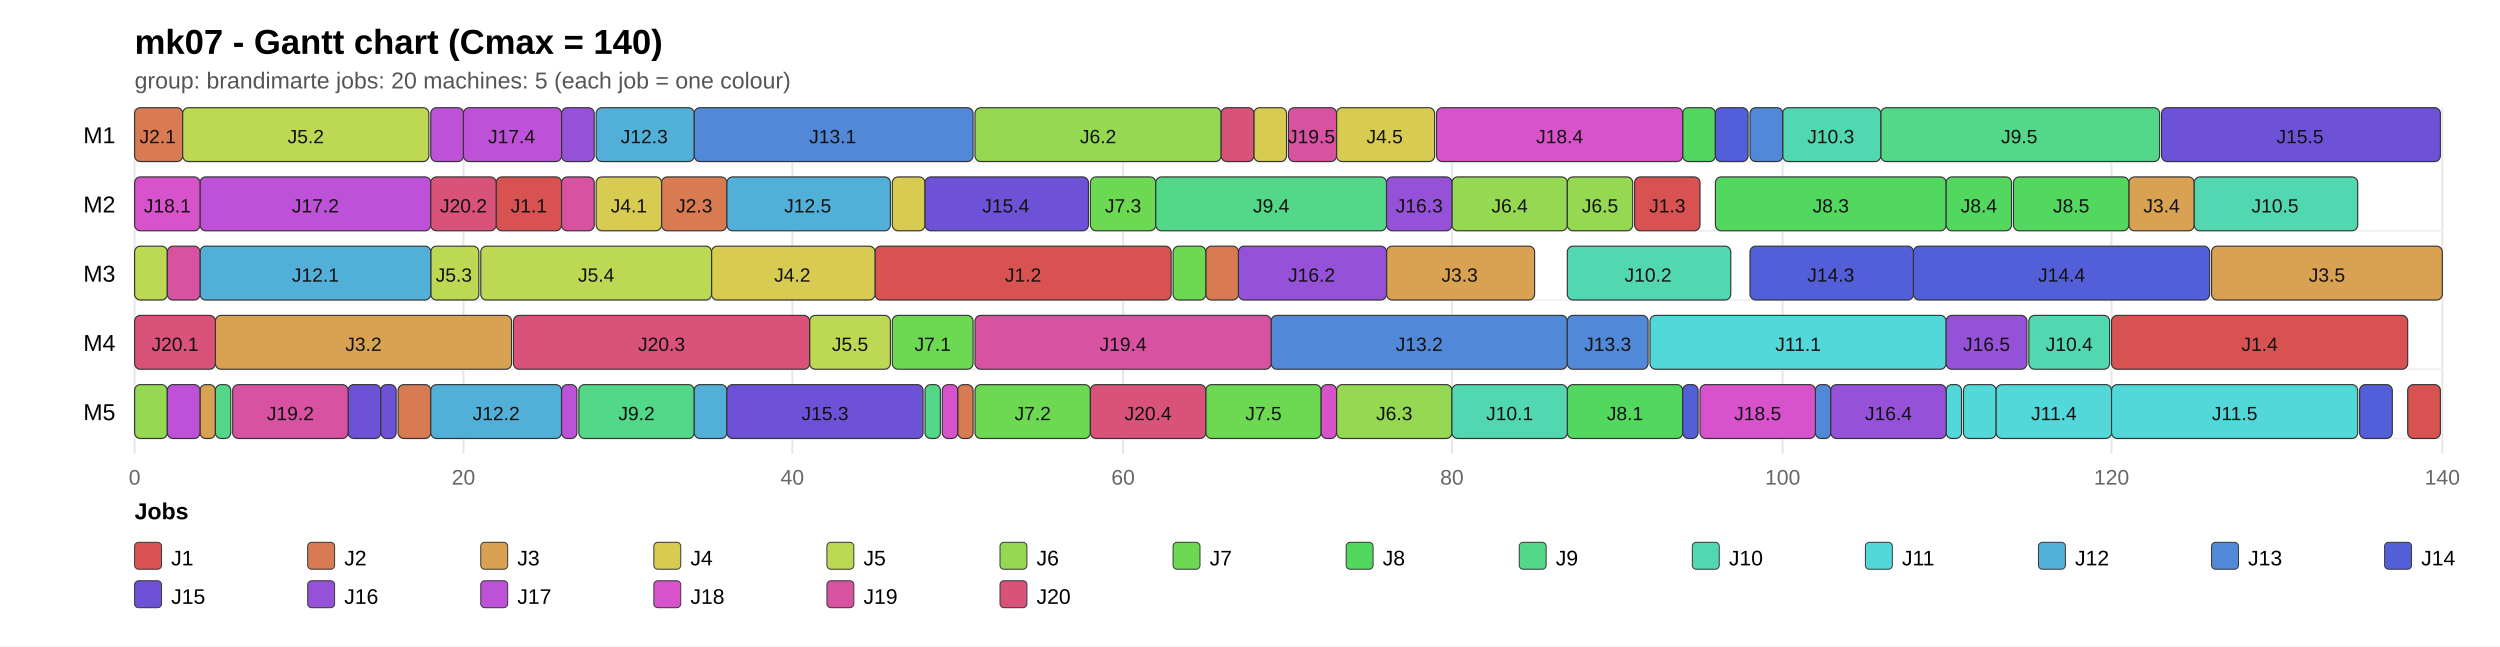
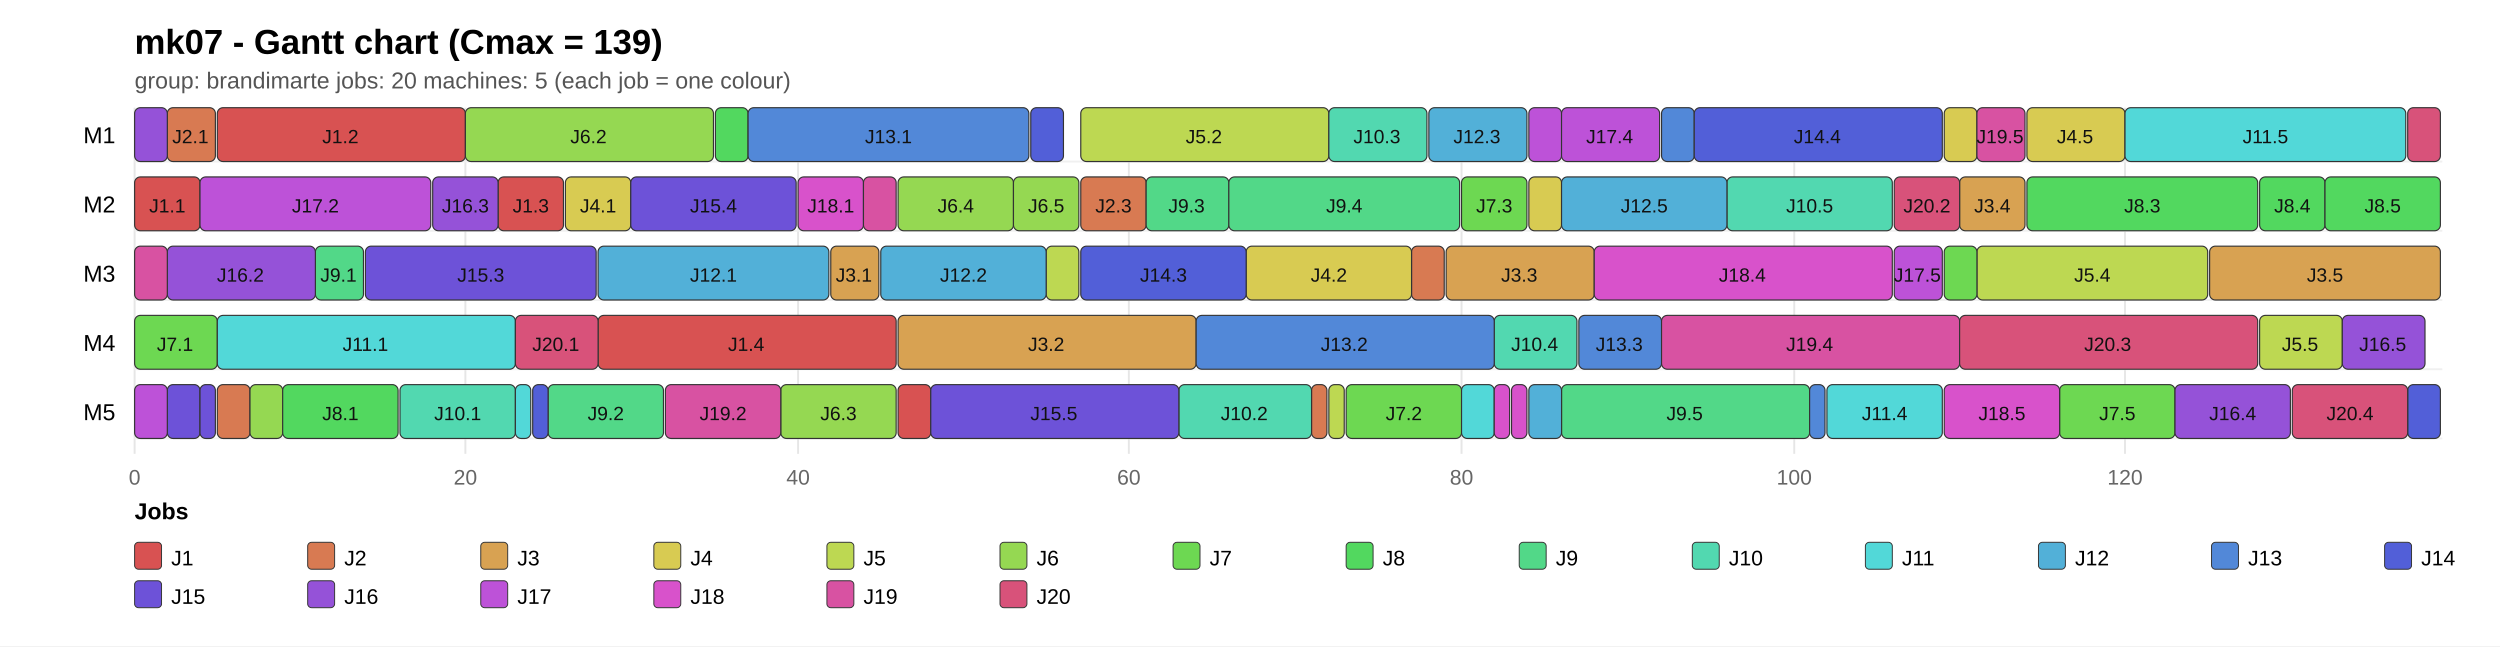
<svg xmlns="http://www.w3.org/2000/svg" width="1300" height="336" font-family="Segoe UI, Arial, sans-serif">
  <rect width="100%" height="100%" fill="white" />
-   <text x="70" y="28" font-size="18" font-weight="bold">mk07  -  Gantt chart  (Cmax = 140)</text>
+   <text x="70" y="28" font-size="18" font-weight="bold">mk07  -  Gantt chart  (Cmax = 139)</text>
  <text x="70" y="46" font-size="12" fill="#555">group: brandimarte   jobs: 20   machines: 5   (each job = one colour)</text>
  <line x1="70" y1="56" x2="70" y2="236" stroke="#e6e6e6" />
  <text x="70" y="252" font-size="11" fill="#666" text-anchor="middle">0</text>
-   <line x1="241" y1="56" x2="241" y2="236" stroke="#e6e6e6" />
-   <text x="241" y="252" font-size="11" fill="#666" text-anchor="middle">20</text>
-   <line x1="412" y1="56" x2="412" y2="236" stroke="#e6e6e6" />
-   <text x="412" y="252" font-size="11" fill="#666" text-anchor="middle">40</text>
-   <line x1="584" y1="56" x2="584" y2="236" stroke="#e6e6e6" />
-   <text x="584" y="252" font-size="11" fill="#666" text-anchor="middle">60</text>
-   <line x1="755" y1="56" x2="755" y2="236" stroke="#e6e6e6" />
-   <text x="755" y="252" font-size="11" fill="#666" text-anchor="middle">80</text>
-   <line x1="927" y1="56" x2="927" y2="236" stroke="#e6e6e6" />
-   <text x="927" y="252" font-size="11" fill="#666" text-anchor="middle">100</text>
-   <line x1="1098" y1="56" x2="1098" y2="236" stroke="#e6e6e6" />
-   <text x="1098" y="252" font-size="11" fill="#666" text-anchor="middle">120</text>
-   <line x1="1270" y1="56" x2="1270" y2="236" stroke="#e6e6e6" />
-   <text x="1270" y="252" font-size="11" fill="#666" text-anchor="middle">140</text>
+   <line x1="242" y1="56" x2="242" y2="236" stroke="#e6e6e6" />
+   <text x="242" y="252" font-size="11" fill="#666" text-anchor="middle">20</text>
+   <line x1="415" y1="56" x2="415" y2="236" stroke="#e6e6e6" />
+   <text x="415" y="252" font-size="11" fill="#666" text-anchor="middle">40</text>
+   <line x1="587" y1="56" x2="587" y2="236" stroke="#e6e6e6" />
+   <text x="587" y="252" font-size="11" fill="#666" text-anchor="middle">60</text>
+   <line x1="760" y1="56" x2="760" y2="236" stroke="#e6e6e6" />
+   <text x="760" y="252" font-size="11" fill="#666" text-anchor="middle">80</text>
+   <line x1="933" y1="56" x2="933" y2="236" stroke="#e6e6e6" />
+   <text x="933" y="252" font-size="11" fill="#666" text-anchor="middle">100</text>
+   <line x1="1105" y1="56" x2="1105" y2="236" stroke="#e6e6e6" />
+   <text x="1105" y="252" font-size="11" fill="#666" text-anchor="middle">120</text>
  <text x="60" y="74.48" font-size="12" text-anchor="end">M1</text>
  <line x1="70" y1="84" x2="1270" y2="84" stroke="#f0f0f0" />
  <text x="60" y="110.48" font-size="12" text-anchor="end">M2</text>
  <line x1="70" y1="120" x2="1270" y2="120" stroke="#f0f0f0" />
  <text x="60" y="146.48" font-size="12" text-anchor="end">M3</text>
  <line x1="70" y1="156" x2="1270" y2="156" stroke="#f0f0f0" />
  <text x="60" y="182.48" font-size="12" text-anchor="end">M4</text>
  <line x1="70" y1="192" x2="1270" y2="192" stroke="#f0f0f0" />
  <text x="60" y="218.48" font-size="12" text-anchor="end">M5</text>
  <line x1="70" y1="228" x2="1270" y2="228" stroke="#f0f0f0" />
-   <rect x="258" y="92" width="34" height="28" rx="3" fill="#D85252" stroke="#333" stroke-width="0.6" />
-   <text x="275" y="110.48" font-size="10" fill="#111" text-anchor="middle">J1.1</text>
-   <rect x="455" y="128" width="154" height="28" rx="3" fill="#D85252" stroke="#333" stroke-width="0.6" />
-   <text x="532" y="146.48" font-size="10" fill="#111" text-anchor="middle">J1.2</text>
-   <rect x="850" y="92" width="34" height="28" rx="3" fill="#D85252" stroke="#333" stroke-width="0.6" />
-   <text x="867" y="110.48" font-size="10" fill="#111" text-anchor="middle">J1.3</text>
-   <rect x="1098" y="164" width="154" height="28" rx="3" fill="#D85252" stroke="#333" stroke-width="0.6" />
-   <text x="1175" y="182.48" font-size="10" fill="#111" text-anchor="middle">J1.4</text>
-   <rect x="1252" y="200" width="17" height="28" rx="3" fill="#D85252" stroke="#333" stroke-width="0.6" />
-   <rect x="70" y="56" width="25" height="28" rx="3" fill="#D87A52" stroke="#333" stroke-width="0.6" />
-   <text x="82" y="74.48" font-size="10" fill="#111" text-anchor="middle">J2.1</text>
-   <rect x="207" y="200" width="17" height="28" rx="3" fill="#D87A52" stroke="#333" stroke-width="0.6" />
-   <rect x="344" y="92" width="34" height="28" rx="3" fill="#D87A52" stroke="#333" stroke-width="0.6" />
-   <text x="361" y="110.48" font-size="10" fill="#111" text-anchor="middle">J2.3</text>
-   <rect x="498" y="200" width="8" height="28" rx="3" fill="#D87A52" stroke="#333" stroke-width="0.6" />
-   <rect x="627" y="128" width="17" height="28" rx="3" fill="#D87A52" stroke="#333" stroke-width="0.6" />
-   <rect x="104" y="200" width="8" height="28" rx="3" fill="#D8A252" stroke="#333" stroke-width="0.6" />
-   <rect x="112" y="164" width="154" height="28" rx="3" fill="#D8A252" stroke="#333" stroke-width="0.6" />
-   <text x="189" y="182.48" font-size="10" fill="#111" text-anchor="middle">J3.2</text>
-   <rect x="721" y="128" width="77" height="28" rx="3" fill="#D8A252" stroke="#333" stroke-width="0.6" />
-   <text x="759" y="146.48" font-size="10" fill="#111" text-anchor="middle">J3.3</text>
-   <rect x="1107" y="92" width="34" height="28" rx="3" fill="#D8A252" stroke="#333" stroke-width="0.6" />
-   <text x="1124" y="110.48" font-size="10" fill="#111" text-anchor="middle">J3.4</text>
-   <rect x="1150" y="128" width="120" height="28" rx="3" fill="#D8A252" stroke="#333" stroke-width="0.6" />
-   <text x="1210" y="146.48" font-size="10" fill="#111" text-anchor="middle">J3.5</text>
-   <rect x="310" y="92" width="34" height="28" rx="3" fill="#D8CB52" stroke="#333" stroke-width="0.6" />
-   <text x="327" y="110.48" font-size="10" fill="#111" text-anchor="middle">J4.1</text>
-   <rect x="370" y="128" width="85" height="28" rx="3" fill="#D8CB52" stroke="#333" stroke-width="0.6" />
-   <text x="412" y="146.48" font-size="10" fill="#111" text-anchor="middle">J4.2</text>
-   <rect x="464" y="92" width="17" height="28" rx="3" fill="#D8CB52" stroke="#333" stroke-width="0.6" />
-   <rect x="652" y="56" width="17" height="28" rx="3" fill="#D8CB52" stroke="#333" stroke-width="0.6" />
-   <rect x="695" y="56" width="51" height="28" rx="3" fill="#D8CB52" stroke="#333" stroke-width="0.6" />
-   <text x="720" y="74.48" font-size="10" fill="#111" text-anchor="middle">J4.5</text>
-   <rect x="70" y="128" width="17" height="28" rx="3" fill="#BDD852" stroke="#333" stroke-width="0.6" />
-   <rect x="95" y="56" width="128" height="28" rx="3" fill="#BDD852" stroke="#333" stroke-width="0.6" />
-   <text x="159" y="74.48" font-size="10" fill="#111" text-anchor="middle">J5.2</text>
-   <rect x="224" y="128" width="25" height="28" rx="3" fill="#BDD852" stroke="#333" stroke-width="0.6" />
-   <text x="236" y="146.48" font-size="10" fill="#111" text-anchor="middle">J5.3</text>
-   <rect x="250" y="128" width="120" height="28" rx="3" fill="#BDD852" stroke="#333" stroke-width="0.6" />
-   <text x="310" y="146.48" font-size="10" fill="#111" text-anchor="middle">J5.4</text>
-   <rect x="421" y="164" width="42" height="28" rx="3" fill="#BDD852" stroke="#333" stroke-width="0.6" />
-   <text x="442" y="182.48" font-size="10" fill="#111" text-anchor="middle">J5.5</text>
-   <rect x="70" y="200" width="17" height="28" rx="3" fill="#95D852" stroke="#333" stroke-width="0.6" />
-   <rect x="507" y="56" width="128" height="28" rx="3" fill="#95D852" stroke="#333" stroke-width="0.6" />
-   <text x="571" y="74.48" font-size="10" fill="#111" text-anchor="middle">J6.2</text>
-   <rect x="695" y="200" width="60" height="28" rx="3" fill="#95D852" stroke="#333" stroke-width="0.6" />
-   <text x="725" y="218.48" font-size="10" fill="#111" text-anchor="middle">J6.3</text>
-   <rect x="755" y="92" width="60" height="28" rx="3" fill="#95D852" stroke="#333" stroke-width="0.6" />
-   <text x="785" y="110.48" font-size="10" fill="#111" text-anchor="middle">J6.4</text>
-   <rect x="815" y="92" width="34" height="28" rx="3" fill="#95D852" stroke="#333" stroke-width="0.6" />
-   <text x="832" y="110.48" font-size="10" fill="#111" text-anchor="middle">J6.5</text>
-   <rect x="464" y="164" width="42" height="28" rx="3" fill="#6DD852" stroke="#333" stroke-width="0.6" />
-   <text x="485" y="182.48" font-size="10" fill="#111" text-anchor="middle">J7.1</text>
-   <rect x="507" y="200" width="60" height="28" rx="3" fill="#6DD852" stroke="#333" stroke-width="0.6" />
-   <text x="537" y="218.48" font-size="10" fill="#111" text-anchor="middle">J7.2</text>
-   <rect x="567" y="92" width="34" height="28" rx="3" fill="#6DD852" stroke="#333" stroke-width="0.6" />
-   <text x="584" y="110.48" font-size="10" fill="#111" text-anchor="middle">J7.3</text>
-   <rect x="610" y="128" width="17" height="28" rx="3" fill="#6DD852" stroke="#333" stroke-width="0.6" />
-   <rect x="627" y="200" width="60" height="28" rx="3" fill="#6DD852" stroke="#333" stroke-width="0.6" />
-   <text x="657" y="218.48" font-size="10" fill="#111" text-anchor="middle">J7.5</text>
-   <rect x="815" y="200" width="60" height="28" rx="3" fill="#52D85F" stroke="#333" stroke-width="0.6" />
-   <text x="845" y="218.48" font-size="10" fill="#111" text-anchor="middle">J8.1</text>
-   <rect x="875" y="56" width="17" height="28" rx="3" fill="#52D85F" stroke="#333" stroke-width="0.6" />
-   <rect x="892" y="92" width="120" height="28" rx="3" fill="#52D85F" stroke="#333" stroke-width="0.6" />
-   <text x="952" y="110.48" font-size="10" fill="#111" text-anchor="middle">J8.3</text>
-   <rect x="1012" y="92" width="34" height="28" rx="3" fill="#52D85F" stroke="#333" stroke-width="0.6" />
-   <text x="1029" y="110.48" font-size="10" fill="#111" text-anchor="middle">J8.4</text>
-   <rect x="1047" y="92" width="60" height="28" rx="3" fill="#52D85F" stroke="#333" stroke-width="0.6" />
-   <text x="1077" y="110.48" font-size="10" fill="#111" text-anchor="middle">J8.5</text>
-   <rect x="112" y="200" width="8" height="28" rx="3" fill="#52D888" stroke="#333" stroke-width="0.6" />
-   <rect x="301" y="200" width="60" height="28" rx="3" fill="#52D888" stroke="#333" stroke-width="0.6" />
-   <text x="331" y="218.48" font-size="10" fill="#111" text-anchor="middle">J9.2</text>
-   <rect x="481" y="200" width="8" height="28" rx="3" fill="#52D888" stroke="#333" stroke-width="0.6" />
-   <rect x="601" y="92" width="120" height="28" rx="3" fill="#52D888" stroke="#333" stroke-width="0.6" />
-   <text x="661" y="110.48" font-size="10" fill="#111" text-anchor="middle">J9.4</text>
-   <rect x="978" y="56" width="145" height="28" rx="3" fill="#52D888" stroke="#333" stroke-width="0.6" />
-   <text x="1050" y="74.48" font-size="10" fill="#111" text-anchor="middle">J9.5</text>
-   <rect x="755" y="200" width="60" height="28" rx="3" fill="#52D8B0" stroke="#333" stroke-width="0.6" />
-   <text x="785" y="218.48" font-size="10" fill="#111" text-anchor="middle">J10.1</text>
-   <rect x="815" y="128" width="85" height="28" rx="3" fill="#52D8B0" stroke="#333" stroke-width="0.6" />
-   <text x="857" y="146.48" font-size="10" fill="#111" text-anchor="middle">J10.2</text>
-   <rect x="927" y="56" width="51" height="28" rx="3" fill="#52D8B0" stroke="#333" stroke-width="0.6" />
-   <text x="952" y="74.48" font-size="10" fill="#111" text-anchor="middle">J10.3</text>
-   <rect x="1055" y="164" width="42" height="28" rx="3" fill="#52D8B0" stroke="#333" stroke-width="0.6" />
-   <text x="1076" y="182.48" font-size="10" fill="#111" text-anchor="middle">J10.4</text>
-   <rect x="1141" y="92" width="85" height="28" rx="3" fill="#52D8B0" stroke="#333" stroke-width="0.6" />
-   <text x="1183" y="110.48" font-size="10" fill="#111" text-anchor="middle">J10.5</text>
-   <rect x="858" y="164" width="154" height="28" rx="3" fill="#52D8D8" stroke="#333" stroke-width="0.6" />
-   <text x="935" y="182.48" font-size="10" fill="#111" text-anchor="middle">J11.1</text>
-   <rect x="1012" y="200" width="8" height="28" rx="3" fill="#52D8D8" stroke="#333" stroke-width="0.6" />
-   <rect x="1021" y="200" width="17" height="28" rx="3" fill="#52D8D8" stroke="#333" stroke-width="0.6" />
-   <rect x="1038" y="200" width="60" height="28" rx="3" fill="#52D8D8" stroke="#333" stroke-width="0.6" />
-   <text x="1068" y="218.48" font-size="10" fill="#111" text-anchor="middle">J11.4</text>
-   <rect x="1098" y="200" width="128" height="28" rx="3" fill="#52D8D8" stroke="#333" stroke-width="0.6" />
-   <text x="1162" y="218.48" font-size="10" fill="#111" text-anchor="middle">J11.5</text>
-   <rect x="104" y="128" width="120" height="28" rx="3" fill="#52B0D8" stroke="#333" stroke-width="0.6" />
-   <text x="164" y="146.48" font-size="10" fill="#111" text-anchor="middle">J12.1</text>
-   <rect x="224" y="200" width="68" height="28" rx="3" fill="#52B0D8" stroke="#333" stroke-width="0.6" />
-   <text x="258" y="218.48" font-size="10" fill="#111" text-anchor="middle">J12.2</text>
-   <rect x="310" y="56" width="51" height="28" rx="3" fill="#52B0D8" stroke="#333" stroke-width="0.6" />
-   <text x="335" y="74.48" font-size="10" fill="#111" text-anchor="middle">J12.3</text>
-   <rect x="361" y="200" width="17" height="28" rx="3" fill="#52B0D8" stroke="#333" stroke-width="0.6" />
-   <rect x="378" y="92" width="85" height="28" rx="3" fill="#52B0D8" stroke="#333" stroke-width="0.6" />
-   <text x="420" y="110.48" font-size="10" fill="#111" text-anchor="middle">J12.5</text>
-   <rect x="361" y="56" width="145" height="28" rx="3" fill="#5288D8" stroke="#333" stroke-width="0.6" />
-   <text x="433" y="74.48" font-size="10" fill="#111" text-anchor="middle">J13.1</text>
-   <rect x="661" y="164" width="154" height="28" rx="3" fill="#5288D8" stroke="#333" stroke-width="0.6" />
-   <text x="738" y="182.48" font-size="10" fill="#111" text-anchor="middle">J13.2</text>
-   <rect x="815" y="164" width="42" height="28" rx="3" fill="#5288D8" stroke="#333" stroke-width="0.6" />
-   <text x="836" y="182.48" font-size="10" fill="#111" text-anchor="middle">J13.3</text>
-   <rect x="910" y="56" width="17" height="28" rx="3" fill="#5288D8" stroke="#333" stroke-width="0.6" />
-   <rect x="944" y="200" width="8" height="28" rx="3" fill="#5288D8" stroke="#333" stroke-width="0.6" />
-   <rect x="875" y="200" width="8" height="28" rx="3" fill="#525FD8" stroke="#333" stroke-width="0.6" />
-   <rect x="892" y="56" width="17" height="28" rx="3" fill="#525FD8" stroke="#333" stroke-width="0.6" />
-   <rect x="910" y="128" width="85" height="28" rx="3" fill="#525FD8" stroke="#333" stroke-width="0.6" />
-   <text x="952" y="146.48" font-size="10" fill="#111" text-anchor="middle">J14.3</text>
-   <rect x="995" y="128" width="154" height="28" rx="3" fill="#525FD8" stroke="#333" stroke-width="0.6" />
-   <text x="1072" y="146.48" font-size="10" fill="#111" text-anchor="middle">J14.4</text>
-   <rect x="1227" y="200" width="17" height="28" rx="3" fill="#525FD8" stroke="#333" stroke-width="0.6" />
-   <rect x="181" y="200" width="17" height="28" rx="3" fill="#6D52D8" stroke="#333" stroke-width="0.6" />
-   <rect x="198" y="200" width="8" height="28" rx="3" fill="#6D52D8" stroke="#333" stroke-width="0.6" />
-   <rect x="378" y="200" width="102" height="28" rx="3" fill="#6D52D8" stroke="#333" stroke-width="0.6" />
-   <text x="429" y="218.48" font-size="10" fill="#111" text-anchor="middle">J15.3</text>
-   <rect x="481" y="92" width="85" height="28" rx="3" fill="#6D52D8" stroke="#333" stroke-width="0.6" />
-   <text x="523" y="110.48" font-size="10" fill="#111" text-anchor="middle">J15.4</text>
-   <rect x="1124" y="56" width="145" height="28" rx="3" fill="#6D52D8" stroke="#333" stroke-width="0.6" />
-   <text x="1196" y="74.48" font-size="10" fill="#111" text-anchor="middle">J15.5</text>
-   <rect x="292" y="56" width="17" height="28" rx="3" fill="#9552D8" stroke="#333" stroke-width="0.6" />
-   <rect x="644" y="128" width="77" height="28" rx="3" fill="#9552D8" stroke="#333" stroke-width="0.6" />
-   <text x="682" y="146.48" font-size="10" fill="#111" text-anchor="middle">J16.2</text>
-   <rect x="721" y="92" width="34" height="28" rx="3" fill="#9552D8" stroke="#333" stroke-width="0.6" />
-   <text x="738" y="110.48" font-size="10" fill="#111" text-anchor="middle">J16.3</text>
-   <rect x="952" y="200" width="60" height="28" rx="3" fill="#9552D8" stroke="#333" stroke-width="0.6" />
-   <text x="982" y="218.48" font-size="10" fill="#111" text-anchor="middle">J16.4</text>
-   <rect x="1012" y="164" width="42" height="28" rx="3" fill="#9552D8" stroke="#333" stroke-width="0.6" />
-   <text x="1033" y="182.48" font-size="10" fill="#111" text-anchor="middle">J16.5</text>
-   <rect x="87" y="200" width="17" height="28" rx="3" fill="#BD52D8" stroke="#333" stroke-width="0.6" />
+   <rect x="70" y="92" width="34" height="28" rx="3" fill="#D85252" stroke="#333" stroke-width="0.6" />
+   <text x="87" y="110.48" font-size="10" fill="#111" text-anchor="middle">J1.1</text>
+   <rect x="113" y="56" width="129" height="28" rx="3" fill="#D85252" stroke="#333" stroke-width="0.6" />
+   <text x="177" y="74.48" font-size="10" fill="#111" text-anchor="middle">J1.2</text>
+   <rect x="259" y="92" width="34" height="28" rx="3" fill="#D85252" stroke="#333" stroke-width="0.6" />
+   <text x="276" y="110.48" font-size="10" fill="#111" text-anchor="middle">J1.3</text>
+   <rect x="311" y="164" width="155" height="28" rx="3" fill="#D85252" stroke="#333" stroke-width="0.6" />
+   <text x="388" y="182.48" font-size="10" fill="#111" text-anchor="middle">J1.4</text>
+   <rect x="467" y="200" width="17" height="28" rx="3" fill="#D85252" stroke="#333" stroke-width="0.6" />
+   <rect x="87" y="56" width="25" height="28" rx="3" fill="#D87A52" stroke="#333" stroke-width="0.6" />
+   <text x="99" y="74.48" font-size="10" fill="#111" text-anchor="middle">J2.1</text>
+   <rect x="113" y="200" width="17" height="28" rx="3" fill="#D87A52" stroke="#333" stroke-width="0.6" />
+   <rect x="562" y="92" width="34" height="28" rx="3" fill="#D87A52" stroke="#333" stroke-width="0.6" />
+   <text x="579" y="110.48" font-size="10" fill="#111" text-anchor="middle">J2.3</text>
+   <rect x="682" y="200" width="8" height="28" rx="3" fill="#D87A52" stroke="#333" stroke-width="0.6" />
+   <rect x="734" y="128" width="17" height="28" rx="3" fill="#D87A52" stroke="#333" stroke-width="0.6" />
+   <rect x="432" y="128" width="25" height="28" rx="3" fill="#D8A252" stroke="#333" stroke-width="0.6" />
+   <text x="444" y="146.48" font-size="10" fill="#111" text-anchor="middle">J3.1</text>
+   <rect x="467" y="164" width="155" height="28" rx="3" fill="#D8A252" stroke="#333" stroke-width="0.6" />
+   <text x="544" y="182.48" font-size="10" fill="#111" text-anchor="middle">J3.2</text>
+   <rect x="752" y="128" width="77" height="28" rx="3" fill="#D8A252" stroke="#333" stroke-width="0.6" />
+   <text x="790" y="146.48" font-size="10" fill="#111" text-anchor="middle">J3.3</text>
+   <rect x="1019" y="92" width="34" height="28" rx="3" fill="#D8A252" stroke="#333" stroke-width="0.6" />
+   <text x="1036" y="110.48" font-size="10" fill="#111" text-anchor="middle">J3.4</text>
+   <rect x="1149" y="128" width="120" height="28" rx="3" fill="#D8A252" stroke="#333" stroke-width="0.6" />
+   <text x="1209" y="146.48" font-size="10" fill="#111" text-anchor="middle">J3.5</text>
+   <rect x="294" y="92" width="34" height="28" rx="3" fill="#D8CB52" stroke="#333" stroke-width="0.6" />
+   <text x="311" y="110.48" font-size="10" fill="#111" text-anchor="middle">J4.1</text>
+   <rect x="648" y="128" width="86" height="28" rx="3" fill="#D8CB52" stroke="#333" stroke-width="0.6" />
+   <text x="691" y="146.48" font-size="10" fill="#111" text-anchor="middle">J4.2</text>
+   <rect x="795" y="92" width="17" height="28" rx="3" fill="#D8CB52" stroke="#333" stroke-width="0.6" />
+   <rect x="1011" y="56" width="17" height="28" rx="3" fill="#D8CB52" stroke="#333" stroke-width="0.6" />
+   <rect x="1054" y="56" width="51" height="28" rx="3" fill="#D8CB52" stroke="#333" stroke-width="0.6" />
+   <text x="1079" y="74.48" font-size="10" fill="#111" text-anchor="middle">J4.5</text>
+   <rect x="544" y="128" width="17" height="28" rx="3" fill="#BDD852" stroke="#333" stroke-width="0.6" />
+   <rect x="562" y="56" width="129" height="28" rx="3" fill="#BDD852" stroke="#333" stroke-width="0.6" />
+   <text x="626" y="74.48" font-size="10" fill="#111" text-anchor="middle">J5.2</text>
+   <rect x="691" y="200" width="8" height="28" rx="3" fill="#BDD852" stroke="#333" stroke-width="0.6" />
+   <rect x="1028" y="128" width="120" height="28" rx="3" fill="#BDD852" stroke="#333" stroke-width="0.6" />
+   <text x="1088" y="146.48" font-size="10" fill="#111" text-anchor="middle">J5.4</text>
+   <rect x="1175" y="164" width="43" height="28" rx="3" fill="#BDD852" stroke="#333" stroke-width="0.6" />
+   <text x="1196" y="182.48" font-size="10" fill="#111" text-anchor="middle">J5.5</text>
+   <rect x="130" y="200" width="17" height="28" rx="3" fill="#95D852" stroke="#333" stroke-width="0.6" />
+   <rect x="242" y="56" width="129" height="28" rx="3" fill="#95D852" stroke="#333" stroke-width="0.6" />
+   <text x="306" y="74.48" font-size="10" fill="#111" text-anchor="middle">J6.2</text>
+   <rect x="406" y="200" width="60" height="28" rx="3" fill="#95D852" stroke="#333" stroke-width="0.6" />
+   <text x="436" y="218.48" font-size="10" fill="#111" text-anchor="middle">J6.3</text>
+   <rect x="467" y="92" width="60" height="28" rx="3" fill="#95D852" stroke="#333" stroke-width="0.6" />
+   <text x="497" y="110.48" font-size="10" fill="#111" text-anchor="middle">J6.4</text>
+   <rect x="527" y="92" width="34" height="28" rx="3" fill="#95D852" stroke="#333" stroke-width="0.6" />
+   <text x="544" y="110.48" font-size="10" fill="#111" text-anchor="middle">J6.5</text>
+   <rect x="70" y="164" width="43" height="28" rx="3" fill="#6DD852" stroke="#333" stroke-width="0.6" />
+   <text x="91" y="182.48" font-size="10" fill="#111" text-anchor="middle">J7.1</text>
+   <rect x="700" y="200" width="60" height="28" rx="3" fill="#6DD852" stroke="#333" stroke-width="0.6" />
+   <text x="730" y="218.48" font-size="10" fill="#111" text-anchor="middle">J7.2</text>
+   <rect x="760" y="92" width="34" height="28" rx="3" fill="#6DD852" stroke="#333" stroke-width="0.6" />
+   <text x="777" y="110.48" font-size="10" fill="#111" text-anchor="middle">J7.3</text>
+   <rect x="1011" y="128" width="17" height="28" rx="3" fill="#6DD852" stroke="#333" stroke-width="0.6" />
+   <rect x="1071" y="200" width="60" height="28" rx="3" fill="#6DD852" stroke="#333" stroke-width="0.6" />
+   <text x="1101" y="218.48" font-size="10" fill="#111" text-anchor="middle">J7.5</text>
+   <rect x="147" y="200" width="60" height="28" rx="3" fill="#52D85F" stroke="#333" stroke-width="0.6" />
+   <text x="177" y="218.48" font-size="10" fill="#111" text-anchor="middle">J8.1</text>
+   <rect x="372" y="56" width="17" height="28" rx="3" fill="#52D85F" stroke="#333" stroke-width="0.6" />
+   <rect x="1054" y="92" width="120" height="28" rx="3" fill="#52D85F" stroke="#333" stroke-width="0.6" />
+   <text x="1114" y="110.48" font-size="10" fill="#111" text-anchor="middle">J8.3</text>
+   <rect x="1175" y="92" width="34" height="28" rx="3" fill="#52D85F" stroke="#333" stroke-width="0.6" />
+   <text x="1192" y="110.48" font-size="10" fill="#111" text-anchor="middle">J8.4</text>
+   <rect x="1209" y="92" width="60" height="28" rx="3" fill="#52D85F" stroke="#333" stroke-width="0.6" />
+   <text x="1239" y="110.48" font-size="10" fill="#111" text-anchor="middle">J8.5</text>
+   <rect x="164" y="128" width="25" height="28" rx="3" fill="#52D888" stroke="#333" stroke-width="0.6" />
+   <text x="176" y="146.48" font-size="10" fill="#111" text-anchor="middle">J9.1</text>
+   <rect x="285" y="200" width="60" height="28" rx="3" fill="#52D888" stroke="#333" stroke-width="0.6" />
+   <text x="315" y="218.48" font-size="10" fill="#111" text-anchor="middle">J9.2</text>
+   <rect x="596" y="92" width="43" height="28" rx="3" fill="#52D888" stroke="#333" stroke-width="0.6" />
+   <text x="617" y="110.48" font-size="10" fill="#111" text-anchor="middle">J9.3</text>
+   <rect x="639" y="92" width="120" height="28" rx="3" fill="#52D888" stroke="#333" stroke-width="0.6" />
+   <text x="699" y="110.48" font-size="10" fill="#111" text-anchor="middle">J9.4</text>
+   <rect x="812" y="200" width="129" height="28" rx="3" fill="#52D888" stroke="#333" stroke-width="0.6" />
+   <text x="876" y="218.48" font-size="10" fill="#111" text-anchor="middle">J9.5</text>
+   <rect x="208" y="200" width="60" height="28" rx="3" fill="#52D8B0" stroke="#333" stroke-width="0.6" />
+   <text x="238" y="218.48" font-size="10" fill="#111" text-anchor="middle">J10.1</text>
+   <rect x="613" y="200" width="69" height="28" rx="3" fill="#52D8B0" stroke="#333" stroke-width="0.6" />
+   <text x="647" y="218.48" font-size="10" fill="#111" text-anchor="middle">J10.2</text>
+   <rect x="691" y="56" width="51" height="28" rx="3" fill="#52D8B0" stroke="#333" stroke-width="0.6" />
+   <text x="716" y="74.48" font-size="10" fill="#111" text-anchor="middle">J10.3</text>
+   <rect x="777" y="164" width="43" height="28" rx="3" fill="#52D8B0" stroke="#333" stroke-width="0.6" />
+   <text x="798" y="182.48" font-size="10" fill="#111" text-anchor="middle">J10.4</text>
+   <rect x="898" y="92" width="86" height="28" rx="3" fill="#52D8B0" stroke="#333" stroke-width="0.6" />
+   <text x="941" y="110.48" font-size="10" fill="#111" text-anchor="middle">J10.5</text>
+   <rect x="113" y="164" width="155" height="28" rx="3" fill="#52D8D8" stroke="#333" stroke-width="0.6" />
+   <text x="190" y="182.48" font-size="10" fill="#111" text-anchor="middle">J11.1</text>
+   <rect x="268" y="200" width="8" height="28" rx="3" fill="#52D8D8" stroke="#333" stroke-width="0.6" />
+   <rect x="760" y="200" width="17" height="28" rx="3" fill="#52D8D8" stroke="#333" stroke-width="0.6" />
+   <rect x="950" y="200" width="60" height="28" rx="3" fill="#52D8D8" stroke="#333" stroke-width="0.6" />
+   <text x="980" y="218.48" font-size="10" fill="#111" text-anchor="middle">J11.4</text>
+   <rect x="1105" y="56" width="146" height="28" rx="3" fill="#52D8D8" stroke="#333" stroke-width="0.6" />
+   <text x="1178" y="74.48" font-size="10" fill="#111" text-anchor="middle">J11.5</text>
+   <rect x="311" y="128" width="120" height="28" rx="3" fill="#52B0D8" stroke="#333" stroke-width="0.6" />
+   <text x="371" y="146.48" font-size="10" fill="#111" text-anchor="middle">J12.1</text>
+   <rect x="458" y="128" width="86" height="28" rx="3" fill="#52B0D8" stroke="#333" stroke-width="0.6" />
+   <text x="501" y="146.48" font-size="10" fill="#111" text-anchor="middle">J12.2</text>
+   <rect x="743" y="56" width="51" height="28" rx="3" fill="#52B0D8" stroke="#333" stroke-width="0.6" />
+   <text x="768" y="74.48" font-size="10" fill="#111" text-anchor="middle">J12.3</text>
+   <rect x="795" y="200" width="17" height="28" rx="3" fill="#52B0D8" stroke="#333" stroke-width="0.6" />
+   <rect x="812" y="92" width="86" height="28" rx="3" fill="#52B0D8" stroke="#333" stroke-width="0.6" />
+   <text x="855" y="110.48" font-size="10" fill="#111" text-anchor="middle">J12.5</text>
+   <rect x="389" y="56" width="146" height="28" rx="3" fill="#5288D8" stroke="#333" stroke-width="0.6" />
+   <text x="462" y="74.48" font-size="10" fill="#111" text-anchor="middle">J13.1</text>
+   <rect x="622" y="164" width="155" height="28" rx="3" fill="#5288D8" stroke="#333" stroke-width="0.6" />
+   <text x="699" y="182.48" font-size="10" fill="#111" text-anchor="middle">J13.2</text>
+   <rect x="821" y="164" width="43" height="28" rx="3" fill="#5288D8" stroke="#333" stroke-width="0.6" />
+   <text x="842" y="182.48" font-size="10" fill="#111" text-anchor="middle">J13.3</text>
+   <rect x="864" y="56" width="17" height="28" rx="3" fill="#5288D8" stroke="#333" stroke-width="0.6" />
+   <rect x="941" y="200" width="8" height="28" rx="3" fill="#5288D8" stroke="#333" stroke-width="0.6" />
+   <rect x="277" y="200" width="8" height="28" rx="3" fill="#525FD8" stroke="#333" stroke-width="0.6" />
+   <rect x="536" y="56" width="17" height="28" rx="3" fill="#525FD8" stroke="#333" stroke-width="0.6" />
+   <rect x="562" y="128" width="86" height="28" rx="3" fill="#525FD8" stroke="#333" stroke-width="0.6" />
+   <text x="605" y="146.48" font-size="10" fill="#111" text-anchor="middle">J14.3</text>
+   <rect x="881" y="56" width="129" height="28" rx="3" fill="#525FD8" stroke="#333" stroke-width="0.6" />
+   <text x="945" y="74.48" font-size="10" fill="#111" text-anchor="middle">J14.4</text>
+   <rect x="1252" y="200" width="17" height="28" rx="3" fill="#525FD8" stroke="#333" stroke-width="0.6" />
+   <rect x="87" y="200" width="17" height="28" rx="3" fill="#6D52D8" stroke="#333" stroke-width="0.6" />
+   <rect x="104" y="200" width="8" height="28" rx="3" fill="#6D52D8" stroke="#333" stroke-width="0.6" />
+   <rect x="190" y="128" width="120" height="28" rx="3" fill="#6D52D8" stroke="#333" stroke-width="0.6" />
+   <text x="250" y="146.48" font-size="10" fill="#111" text-anchor="middle">J15.3</text>
+   <rect x="328" y="92" width="86" height="28" rx="3" fill="#6D52D8" stroke="#333" stroke-width="0.6" />
+   <text x="371" y="110.48" font-size="10" fill="#111" text-anchor="middle">J15.4</text>
+   <rect x="484" y="200" width="129" height="28" rx="3" fill="#6D52D8" stroke="#333" stroke-width="0.6" />
+   <text x="548" y="218.48" font-size="10" fill="#111" text-anchor="middle">J15.5</text>
+   <rect x="70" y="56" width="17" height="28" rx="3" fill="#9552D8" stroke="#333" stroke-width="0.6" />
+   <rect x="87" y="128" width="77" height="28" rx="3" fill="#9552D8" stroke="#333" stroke-width="0.6" />
+   <text x="125" y="146.48" font-size="10" fill="#111" text-anchor="middle">J16.2</text>
+   <rect x="225" y="92" width="34" height="28" rx="3" fill="#9552D8" stroke="#333" stroke-width="0.6" />
+   <text x="242" y="110.48" font-size="10" fill="#111" text-anchor="middle">J16.3</text>
+   <rect x="1131" y="200" width="60" height="28" rx="3" fill="#9552D8" stroke="#333" stroke-width="0.6" />
+   <text x="1161" y="218.48" font-size="10" fill="#111" text-anchor="middle">J16.4</text>
+   <rect x="1218" y="164" width="43" height="28" rx="3" fill="#9552D8" stroke="#333" stroke-width="0.6" />
+   <text x="1239" y="182.48" font-size="10" fill="#111" text-anchor="middle">J16.5</text>
+   <rect x="70" y="200" width="17" height="28" rx="3" fill="#BD52D8" stroke="#333" stroke-width="0.6" />
  <rect x="104" y="92" width="120" height="28" rx="3" fill="#BD52D8" stroke="#333" stroke-width="0.6" />
  <text x="164" y="110.48" font-size="10" fill="#111" text-anchor="middle">J17.2</text>
-   <rect x="224" y="56" width="17" height="28" rx="3" fill="#BD52D8" stroke="#333" stroke-width="0.6" />
-   <rect x="241" y="56" width="51" height="28" rx="3" fill="#BD52D8" stroke="#333" stroke-width="0.6" />
-   <text x="266" y="74.48" font-size="10" fill="#111" text-anchor="middle">J17.4</text>
-   <rect x="292" y="200" width="8" height="28" rx="3" fill="#BD52D8" stroke="#333" stroke-width="0.6" />
-   <rect x="70" y="92" width="34" height="28" rx="3" fill="#D852CB" stroke="#333" stroke-width="0.6" />
-   <text x="87" y="110.48" font-size="10" fill="#111" text-anchor="middle">J18.1</text>
-   <rect x="490" y="200" width="8" height="28" rx="3" fill="#D852CB" stroke="#333" stroke-width="0.6" />
-   <rect x="687" y="200" width="8" height="28" rx="3" fill="#D852CB" stroke="#333" stroke-width="0.6" />
-   <rect x="747" y="56" width="128" height="28" rx="3" fill="#D852CB" stroke="#333" stroke-width="0.6" />
-   <text x="811" y="74.48" font-size="10" fill="#111" text-anchor="middle">J18.4</text>
-   <rect x="884" y="200" width="60" height="28" rx="3" fill="#D852CB" stroke="#333" stroke-width="0.6" />
-   <text x="914" y="218.48" font-size="10" fill="#111" text-anchor="middle">J18.5</text>
-   <rect x="87" y="128" width="17" height="28" rx="3" fill="#D852A2" stroke="#333" stroke-width="0.6" />
-   <rect x="121" y="200" width="60" height="28" rx="3" fill="#D852A2" stroke="#333" stroke-width="0.6" />
-   <text x="151" y="218.48" font-size="10" fill="#111" text-anchor="middle">J19.2</text>
-   <rect x="292" y="92" width="17" height="28" rx="3" fill="#D852A2" stroke="#333" stroke-width="0.6" />
-   <rect x="507" y="164" width="154" height="28" rx="3" fill="#D852A2" stroke="#333" stroke-width="0.6" />
-   <text x="584" y="182.48" font-size="10" fill="#111" text-anchor="middle">J19.4</text>
-   <rect x="670" y="56" width="25" height="28" rx="3" fill="#D852A2" stroke="#333" stroke-width="0.6" />
-   <text x="682" y="74.48" font-size="10" fill="#111" text-anchor="middle">J19.5</text>
-   <rect x="70" y="164" width="42" height="28" rx="3" fill="#D8527A" stroke="#333" stroke-width="0.6" />
-   <text x="91" y="182.48" font-size="10" fill="#111" text-anchor="middle">J20.1</text>
-   <rect x="224" y="92" width="34" height="28" rx="3" fill="#D8527A" stroke="#333" stroke-width="0.6" />
-   <text x="241" y="110.48" font-size="10" fill="#111" text-anchor="middle">J20.2</text>
-   <rect x="267" y="164" width="154" height="28" rx="3" fill="#D8527A" stroke="#333" stroke-width="0.6" />
-   <text x="344" y="182.48" font-size="10" fill="#111" text-anchor="middle">J20.3</text>
-   <rect x="567" y="200" width="60" height="28" rx="3" fill="#D8527A" stroke="#333" stroke-width="0.6" />
-   <text x="597" y="218.48" font-size="10" fill="#111" text-anchor="middle">J20.4</text>
-   <rect x="635" y="56" width="17" height="28" rx="3" fill="#D8527A" stroke="#333" stroke-width="0.6" />
+   <rect x="795" y="56" width="17" height="28" rx="3" fill="#BD52D8" stroke="#333" stroke-width="0.6" />
+   <rect x="812" y="56" width="51" height="28" rx="3" fill="#BD52D8" stroke="#333" stroke-width="0.6" />
+   <text x="837" y="74.48" font-size="10" fill="#111" text-anchor="middle">J17.4</text>
+   <rect x="985" y="128" width="25" height="28" rx="3" fill="#BD52D8" stroke="#333" stroke-width="0.6" />
+   <text x="997" y="146.48" font-size="10" fill="#111" text-anchor="middle">J17.5</text>
+   <rect x="415" y="92" width="34" height="28" rx="3" fill="#D852CB" stroke="#333" stroke-width="0.6" />
+   <text x="432" y="110.48" font-size="10" fill="#111" text-anchor="middle">J18.1</text>
+   <rect x="777" y="200" width="8" height="28" rx="3" fill="#D852CB" stroke="#333" stroke-width="0.6" />
+   <rect x="786" y="200" width="8" height="28" rx="3" fill="#D852CB" stroke="#333" stroke-width="0.6" />
+   <rect x="829" y="128" width="155" height="28" rx="3" fill="#D852CB" stroke="#333" stroke-width="0.6" />
+   <text x="906" y="146.48" font-size="10" fill="#111" text-anchor="middle">J18.4</text>
+   <rect x="1011" y="200" width="60" height="28" rx="3" fill="#D852CB" stroke="#333" stroke-width="0.6" />
+   <text x="1041" y="218.48" font-size="10" fill="#111" text-anchor="middle">J18.5</text>
+   <rect x="70" y="128" width="17" height="28" rx="3" fill="#D852A2" stroke="#333" stroke-width="0.6" />
+   <rect x="346" y="200" width="60" height="28" rx="3" fill="#D852A2" stroke="#333" stroke-width="0.6" />
+   <text x="376" y="218.48" font-size="10" fill="#111" text-anchor="middle">J19.2</text>
+   <rect x="449" y="92" width="17" height="28" rx="3" fill="#D852A2" stroke="#333" stroke-width="0.6" />
+   <rect x="864" y="164" width="155" height="28" rx="3" fill="#D852A2" stroke="#333" stroke-width="0.6" />
+   <text x="941" y="182.48" font-size="10" fill="#111" text-anchor="middle">J19.4</text>
+   <rect x="1028" y="56" width="25" height="28" rx="3" fill="#D852A2" stroke="#333" stroke-width="0.6" />
+   <text x="1040" y="74.48" font-size="10" fill="#111" text-anchor="middle">J19.5</text>
+   <rect x="268" y="164" width="43" height="28" rx="3" fill="#D8527A" stroke="#333" stroke-width="0.6" />
+   <text x="289" y="182.48" font-size="10" fill="#111" text-anchor="middle">J20.1</text>
+   <rect x="985" y="92" width="34" height="28" rx="3" fill="#D8527A" stroke="#333" stroke-width="0.6" />
+   <text x="1002" y="110.48" font-size="10" fill="#111" text-anchor="middle">J20.2</text>
+   <rect x="1019" y="164" width="155" height="28" rx="3" fill="#D8527A" stroke="#333" stroke-width="0.6" />
+   <text x="1096" y="182.48" font-size="10" fill="#111" text-anchor="middle">J20.3</text>
+   <rect x="1192" y="200" width="60" height="28" rx="3" fill="#D8527A" stroke="#333" stroke-width="0.6" />
+   <text x="1222" y="218.48" font-size="10" fill="#111" text-anchor="middle">J20.4</text>
+   <rect x="1252" y="56" width="17" height="28" rx="3" fill="#D8527A" stroke="#333" stroke-width="0.6" />
  <text x="70" y="270" font-size="12" font-weight="bold">Jobs</text>
  <rect x="70" y="282" width="14" height="14" rx="2" fill="#D85252" stroke="#333" stroke-width="0.5" />
  <text x="89" y="294" font-size="11">J1</text>
  <rect x="160" y="282" width="14" height="14" rx="2" fill="#D87A52" stroke="#333" stroke-width="0.5" />
  <text x="179" y="294" font-size="11">J2</text>
  <rect x="250" y="282" width="14" height="14" rx="2" fill="#D8A252" stroke="#333" stroke-width="0.5" />
  <text x="269" y="294" font-size="11">J3</text>
  <rect x="340" y="282" width="14" height="14" rx="2" fill="#D8CB52" stroke="#333" stroke-width="0.5" />
  <text x="359" y="294" font-size="11">J4</text>
  <rect x="430" y="282" width="14" height="14" rx="2" fill="#BDD852" stroke="#333" stroke-width="0.5" />
  <text x="449" y="294" font-size="11">J5</text>
  <rect x="520" y="282" width="14" height="14" rx="2" fill="#95D852" stroke="#333" stroke-width="0.5" />
  <text x="539" y="294" font-size="11">J6</text>
  <rect x="610" y="282" width="14" height="14" rx="2" fill="#6DD852" stroke="#333" stroke-width="0.5" />
  <text x="629" y="294" font-size="11">J7</text>
  <rect x="700" y="282" width="14" height="14" rx="2" fill="#52D85F" stroke="#333" stroke-width="0.5" />
  <text x="719" y="294" font-size="11">J8</text>
  <rect x="790" y="282" width="14" height="14" rx="2" fill="#52D888" stroke="#333" stroke-width="0.5" />
  <text x="809" y="294" font-size="11">J9</text>
  <rect x="880" y="282" width="14" height="14" rx="2" fill="#52D8B0" stroke="#333" stroke-width="0.5" />
  <text x="899" y="294" font-size="11">J10</text>
  <rect x="970" y="282" width="14" height="14" rx="2" fill="#52D8D8" stroke="#333" stroke-width="0.5" />
  <text x="989" y="294" font-size="11">J11</text>
  <rect x="1060" y="282" width="14" height="14" rx="2" fill="#52B0D8" stroke="#333" stroke-width="0.5" />
  <text x="1079" y="294" font-size="11">J12</text>
  <rect x="1150" y="282" width="14" height="14" rx="2" fill="#5288D8" stroke="#333" stroke-width="0.5" />
  <text x="1169" y="294" font-size="11">J13</text>
  <rect x="1240" y="282" width="14" height="14" rx="2" fill="#525FD8" stroke="#333" stroke-width="0.5" />
  <text x="1259" y="294" font-size="11">J14</text>
  <rect x="70" y="302" width="14" height="14" rx="2" fill="#6D52D8" stroke="#333" stroke-width="0.5" />
  <text x="89" y="314" font-size="11">J15</text>
  <rect x="160" y="302" width="14" height="14" rx="2" fill="#9552D8" stroke="#333" stroke-width="0.5" />
  <text x="179" y="314" font-size="11">J16</text>
  <rect x="250" y="302" width="14" height="14" rx="2" fill="#BD52D8" stroke="#333" stroke-width="0.5" />
  <text x="269" y="314" font-size="11">J17</text>
  <rect x="340" y="302" width="14" height="14" rx="2" fill="#D852CB" stroke="#333" stroke-width="0.5" />
  <text x="359" y="314" font-size="11">J18</text>
  <rect x="430" y="302" width="14" height="14" rx="2" fill="#D852A2" stroke="#333" stroke-width="0.5" />
  <text x="449" y="314" font-size="11">J19</text>
  <rect x="520" y="302" width="14" height="14" rx="2" fill="#D8527A" stroke="#333" stroke-width="0.5" />
  <text x="539" y="314" font-size="11">J20</text>
</svg>
